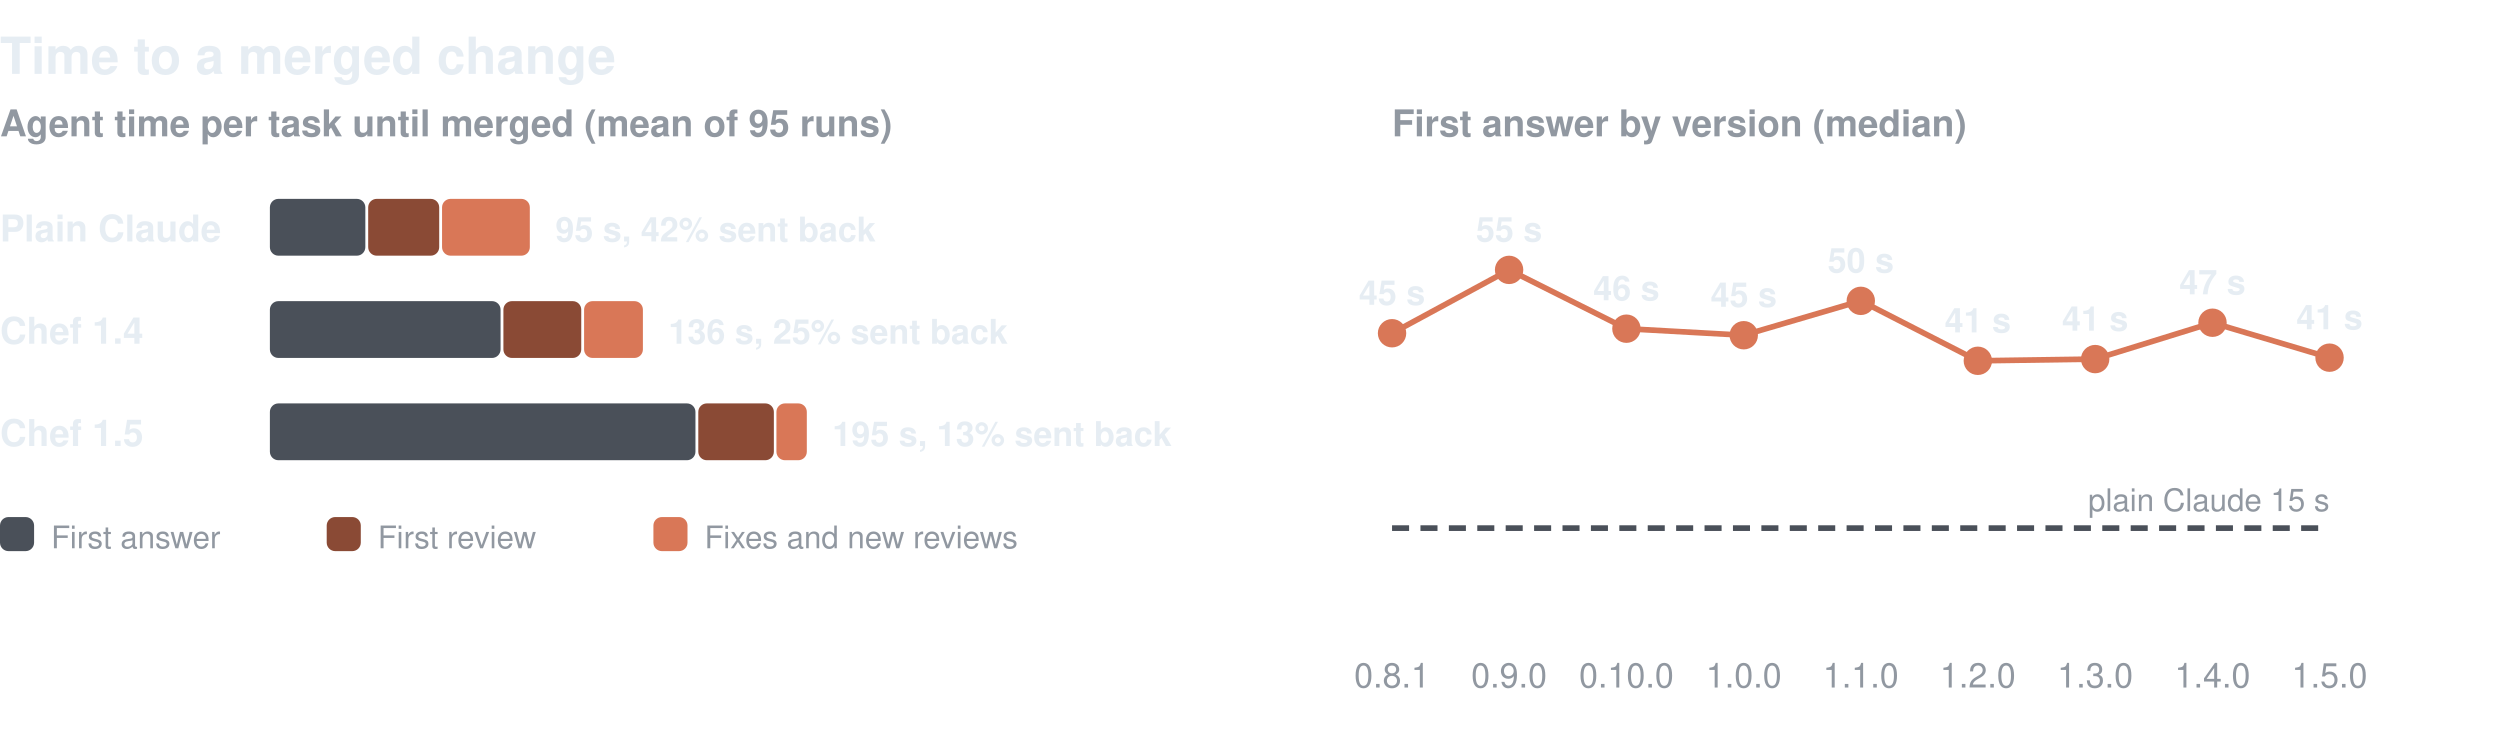
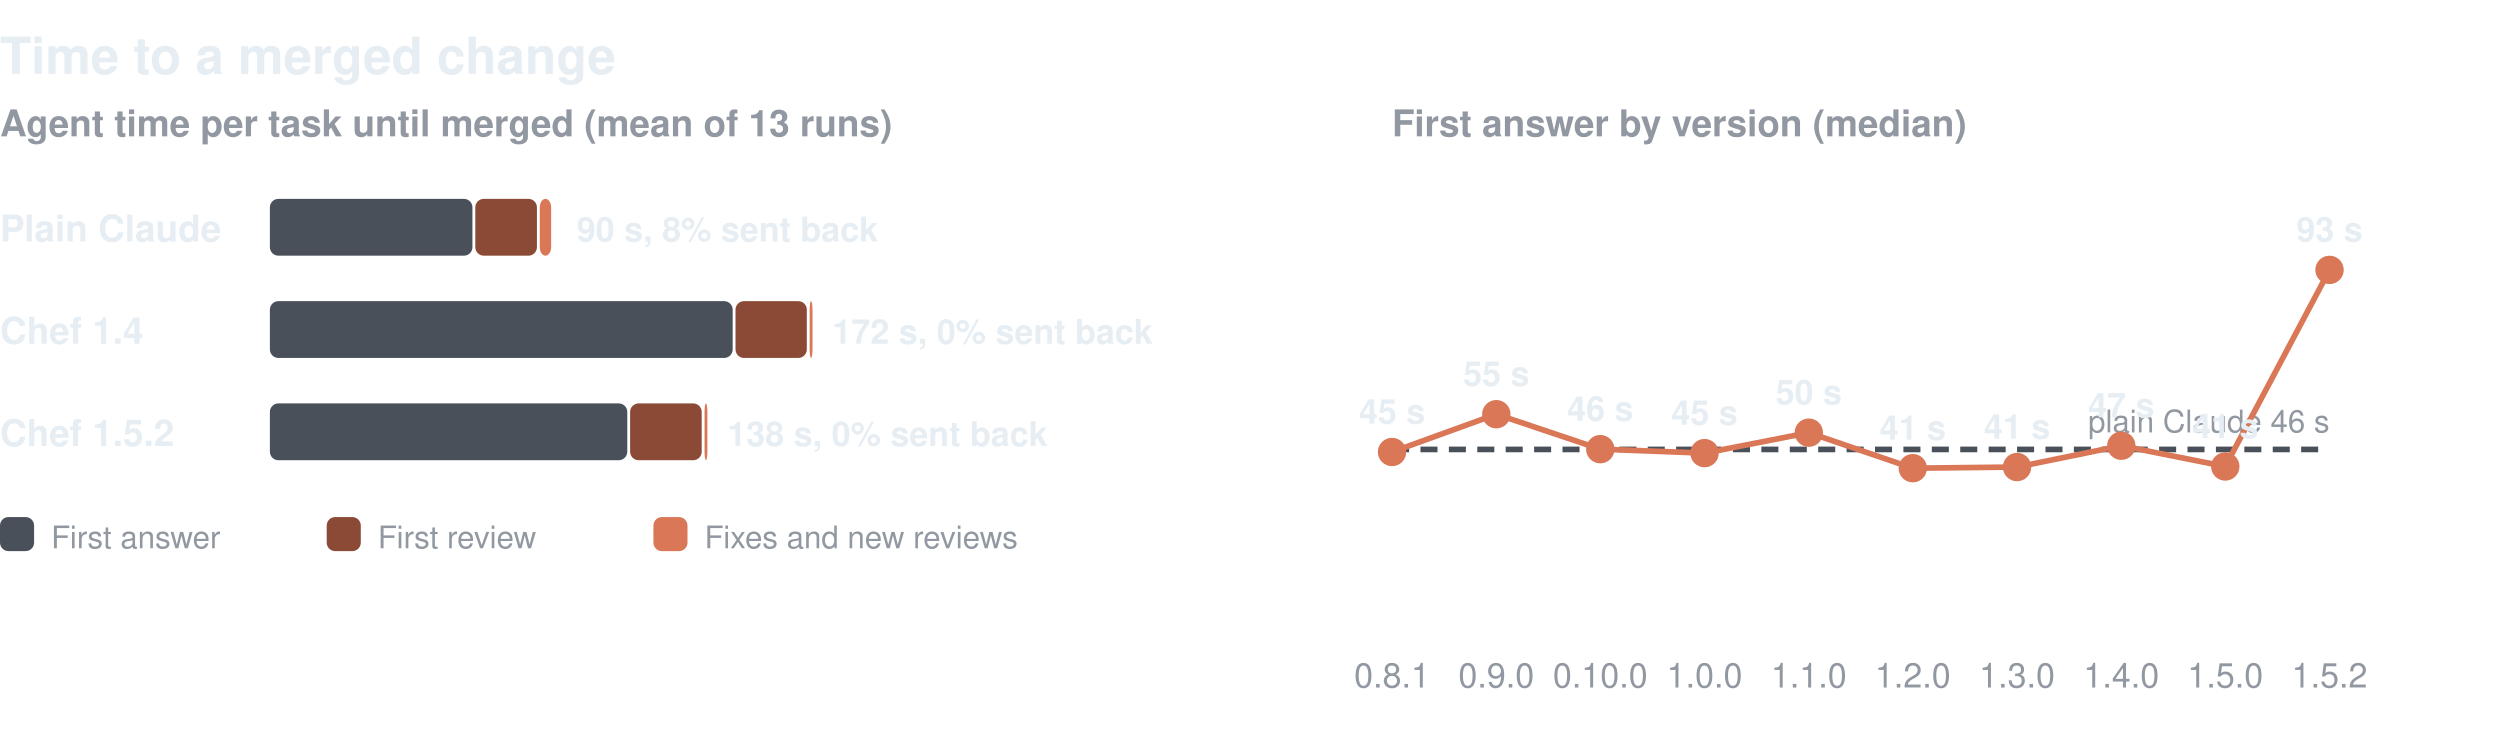
- <svg xmlns="http://www.w3.org/2000/svg" width="880" height="260" viewBox="0 0 880 260" role="img" aria-label="Plain Claude: first answer 36 s, first review 27 s, fixes and new reviews 33 s, 42% sent back; Chef 1.4: first answer 84 s, first review 29 s, fixes and new reviews 22 s, 25% sent back; Chef 1.5: first answer 155 s, first review 28 s, fixes and new reviews 12 s, 13% sent back. First answer by version: 0.8.1 45 s, 0.9.0 55 s, 0.10.0 46 s, 1.0.0 45 s, 1.1.0 50 s, 1.2.0 41 s, 1.3.0 41 s, 1.4.0 47 s, 1.5.0 41 s; plain Claude 15 s.">
+ <svg xmlns="http://www.w3.org/2000/svg" width="880" height="260" viewBox="0 0 880 260" role="img" aria-label="Plain Claude: first answer 65 s, first review 20 s, fixes and new reviews 4 s, 8% sent back; Chef 1.4: first answer 148 s, first review 24 s, fixes and new reviews 0 s, 0% sent back; Chef 1.5.2: first answer 114 s, first review 24 s, fixes and new reviews 0 s, 0% sent back. First answer by version: 0.8.1 45 s, 0.9.0 55 s, 0.10.0 46 s, 1.0.0 45 s, 1.1.0 50 s, 1.2.0 41 s, 1.3.0 41 s, 1.4.0 47 s, 1.5.0 41 s, 1.5.2 93 s; plain Claude 46 s.">
  <text x="0.0" y="26.0" fill="#E6EDF3" font-family="-apple-system, BlinkMacSystemFont, 'Segoe UI', Helvetica, Arial, sans-serif" font-size="18" font-weight="600" text-anchor="start">Time to a merged change</text>
-   <text x="0.0" y="48.0" fill="#9198A1" font-family="-apple-system, BlinkMacSystemFont, 'Segoe UI', Helvetica, Arial, sans-serif" font-size="13" font-weight="600" text-anchor="start">Agent time per task until merged (mean of 95 runs)</text>
+   <text x="0.0" y="48.0" fill="#9198A1" font-family="-apple-system, BlinkMacSystemFont, 'Segoe UI', Helvetica, Arial, sans-serif" font-size="13" font-weight="600" text-anchor="start">Agent time per task until merged (mean of 13 runs)</text>
  <text x="0.0" y="85.0" fill="#E6EDF3" font-family="-apple-system, BlinkMacSystemFont, 'Segoe UI', Helvetica, Arial, sans-serif" font-size="13" font-weight="600" text-anchor="start">Plain Claude</text>
-   <rect x="95.0" y="70.0" width="33.6" height="20.0" rx="3" fill="#4A5059" />
-   <rect x="129.6" y="70.0" width="25.0" height="20.0" rx="3" fill="#8A4A35" />
-   <rect x="155.6" y="70.0" width="30.9" height="20.0" rx="3" fill="#D97757" />
-   <text x="195.5" y="85.0" fill="#E6EDF3" font-family="-apple-system, BlinkMacSystemFont, 'Segoe UI', Helvetica, Arial, sans-serif" font-size="12" font-weight="600" text-anchor="start">95 s, 42% sent back</text>
+   <rect x="95.0" y="70.0" width="71.3" height="20.0" rx="3" fill="#4A5059" />
+   <rect x="167.3" y="70.0" width="21.7" height="20.0" rx="3" fill="#8A4A35" />
+   <rect x="190.0" y="70.0" width="4.0" height="20.0" rx="3" fill="#D97757" />
+   <text x="203.0" y="85.0" fill="#E6EDF3" font-family="-apple-system, BlinkMacSystemFont, 'Segoe UI', Helvetica, Arial, sans-serif" font-size="12" font-weight="600" text-anchor="start">90 s, 8% sent back</text>
  <text x="0.0" y="121.0" fill="#E6EDF3" font-family="-apple-system, BlinkMacSystemFont, 'Segoe UI', Helvetica, Arial, sans-serif" font-size="13" font-weight="600" text-anchor="start">Chef 1.4</text>
-   <rect x="95.0" y="106.0" width="81.2" height="20.0" rx="3" fill="#4A5059" />
-   <rect x="177.2" y="106.0" width="27.4" height="20.0" rx="3" fill="#8A4A35" />
-   <rect x="205.6" y="106.0" width="20.7" height="20.0" rx="3" fill="#D97757" />
-   <text x="235.3" y="121.0" fill="#E6EDF3" font-family="-apple-system, BlinkMacSystemFont, 'Segoe UI', Helvetica, Arial, sans-serif" font-size="12" font-weight="600" text-anchor="start">136 s, 25% sent back</text>
-   <text x="0.0" y="157.0" fill="#E6EDF3" font-family="-apple-system, BlinkMacSystemFont, 'Segoe UI', Helvetica, Arial, sans-serif" font-size="13" font-weight="600" text-anchor="start">Chef 1.5</text>
-   <rect x="95.0" y="142.0" width="149.8" height="20.0" rx="3" fill="#4A5059" />
-   <rect x="245.8" y="142.0" width="26.6" height="20.0" rx="3" fill="#8A4A35" />
-   <rect x="273.3" y="142.0" width="10.7" height="20.0" rx="3" fill="#D97757" />
-   <text x="293.0" y="157.0" fill="#E6EDF3" font-family="-apple-system, BlinkMacSystemFont, 'Segoe UI', Helvetica, Arial, sans-serif" font-size="12" font-weight="600" text-anchor="start">195 s, 13% sent back</text>
+   <rect x="95.0" y="106.0" width="162.9" height="20.0" rx="3" fill="#4A5059" />
+   <rect x="258.9" y="106.0" width="25.1" height="20.0" rx="3" fill="#8A4A35" />
+   <rect x="285.0" y="106.0" width="1.0" height="20.0" rx="3" fill="#D97757" />
+   <text x="293.0" y="121.0" fill="#E6EDF3" font-family="-apple-system, BlinkMacSystemFont, 'Segoe UI', Helvetica, Arial, sans-serif" font-size="12" font-weight="600" text-anchor="start">172 s, 0% sent back</text>
+   <text x="0.0" y="157.0" fill="#E6EDF3" font-family="-apple-system, BlinkMacSystemFont, 'Segoe UI', Helvetica, Arial, sans-serif" font-size="13" font-weight="600" text-anchor="start">Chef 1.5.2</text>
+   <rect x="95.0" y="142.0" width="125.8" height="20.0" rx="3" fill="#4A5059" />
+   <rect x="221.8" y="142.0" width="25.2" height="20.0" rx="3" fill="#8A4A35" />
+   <rect x="248.0" y="142.0" width="1.0" height="20.0" rx="3" fill="#D97757" />
+   <text x="256.0" y="157.0" fill="#E6EDF3" font-family="-apple-system, BlinkMacSystemFont, 'Segoe UI', Helvetica, Arial, sans-serif" font-size="12" font-weight="600" text-anchor="start">138 s, 0% sent back</text>
  <rect x="0.0" y="182.0" width="12.0" height="12.0" rx="3" fill="#4A5059" />
  <text x="18.0" y="193.0" fill="#9198A1" font-family="-apple-system, BlinkMacSystemFont, 'Segoe UI', Helvetica, Arial, sans-serif" font-size="11" font-weight="400" text-anchor="start">First answer</text>
  <rect x="115.0" y="182.0" width="12.0" height="12.0" rx="3" fill="#8A4A35" />
  <text x="133.0" y="193.0" fill="#9198A1" font-family="-apple-system, BlinkMacSystemFont, 'Segoe UI', Helvetica, Arial, sans-serif" font-size="11" font-weight="400" text-anchor="start">First review</text>
  <rect x="230.0" y="182.0" width="12.0" height="12.0" rx="3" fill="#D97757" />
  <text x="248.0" y="193.0" fill="#9198A1" font-family="-apple-system, BlinkMacSystemFont, 'Segoe UI', Helvetica, Arial, sans-serif" font-size="11" font-weight="400" text-anchor="start">Fixes and new reviews</text>
  <text x="490.0" y="48.0" fill="#9198A1" font-family="-apple-system, BlinkMacSystemFont, 'Segoe UI', Helvetica, Arial, sans-serif" font-size="13" font-weight="600" text-anchor="start">First answer by version (median)</text>
-   <line x1="490.0" y1="185.9" x2="820.0" y2="185.9" stroke="#4A5059" stroke-width="2" stroke-dasharray="6 4" />
-   <text x="820.0" y="179.9" fill="#9198A1" font-family="-apple-system, BlinkMacSystemFont, 'Segoe UI', Helvetica, Arial, sans-serif" font-size="11" font-weight="400" text-anchor="end">plain Claude 15 s</text>
-   <polyline points="490.0,117.3 531.2,95.0 572.5,115.7 613.8,118.0 655.0,105.9 696.2,127.0 737.5,126.4 778.8,113.6 820.0,125.9" fill="none" stroke="#D97757" stroke-width="2" />
-   <circle cx="490.0" cy="117.3" r="5" fill="#D97757" />
-   <text x="490.0" y="107.3" fill="#E6EDF3" font-family="-apple-system, BlinkMacSystemFont, 'Segoe UI', Helvetica, Arial, sans-serif" font-size="12" font-weight="600" text-anchor="middle">45 s</text>
+   <line x1="490.0" y1="158.2" x2="820.0" y2="158.2" stroke="#4A5059" stroke-width="2" stroke-dasharray="6 4" />
+   <text x="820.0" y="152.2" fill="#9198A1" font-family="-apple-system, BlinkMacSystemFont, 'Segoe UI', Helvetica, Arial, sans-serif" font-size="11" font-weight="400" text-anchor="end">plain Claude 46 s</text>
+   <polyline points="490.0,159.1 526.7,145.8 563.3,158.1 600.0,159.5 636.7,152.3 673.3,164.8 710.0,164.4 746.7,156.9 783.3,164.2 820.0,95.0" fill="none" stroke="#D97757" stroke-width="2" />
+   <circle cx="490.0" cy="159.1" r="5" fill="#D97757" />
+   <text x="490.0" y="149.1" fill="#E6EDF3" font-family="-apple-system, BlinkMacSystemFont, 'Segoe UI', Helvetica, Arial, sans-serif" font-size="12" font-weight="600" text-anchor="middle">45 s</text>
  <text x="490.0" y="242.0" fill="#9198A1" font-family="-apple-system, BlinkMacSystemFont, 'Segoe UI', Helvetica, Arial, sans-serif" font-size="12" font-weight="400" text-anchor="middle">0.8.1</text>
-   <circle cx="531.2" cy="95.0" r="5" fill="#D97757" />
-   <text x="531.2" y="85.0" fill="#E6EDF3" font-family="-apple-system, BlinkMacSystemFont, 'Segoe UI', Helvetica, Arial, sans-serif" font-size="12" font-weight="600" text-anchor="middle">55 s</text>
-   <text x="531.2" y="242.0" fill="#9198A1" font-family="-apple-system, BlinkMacSystemFont, 'Segoe UI', Helvetica, Arial, sans-serif" font-size="12" font-weight="400" text-anchor="middle">0.9.0</text>
-   <circle cx="572.5" cy="115.7" r="5" fill="#D97757" />
-   <text x="572.5" y="105.7" fill="#E6EDF3" font-family="-apple-system, BlinkMacSystemFont, 'Segoe UI', Helvetica, Arial, sans-serif" font-size="12" font-weight="600" text-anchor="middle">46 s</text>
-   <text x="572.5" y="242.0" fill="#9198A1" font-family="-apple-system, BlinkMacSystemFont, 'Segoe UI', Helvetica, Arial, sans-serif" font-size="12" font-weight="400" text-anchor="middle">0.10.0</text>
-   <circle cx="613.8" cy="118.0" r="5" fill="#D97757" />
-   <text x="613.8" y="108.0" fill="#E6EDF3" font-family="-apple-system, BlinkMacSystemFont, 'Segoe UI', Helvetica, Arial, sans-serif" font-size="12" font-weight="600" text-anchor="middle">45 s</text>
-   <text x="613.8" y="242.0" fill="#9198A1" font-family="-apple-system, BlinkMacSystemFont, 'Segoe UI', Helvetica, Arial, sans-serif" font-size="12" font-weight="400" text-anchor="middle">1.0.0</text>
-   <circle cx="655.0" cy="105.9" r="5" fill="#D97757" />
-   <text x="655.0" y="95.9" fill="#E6EDF3" font-family="-apple-system, BlinkMacSystemFont, 'Segoe UI', Helvetica, Arial, sans-serif" font-size="12" font-weight="600" text-anchor="middle">50 s</text>
-   <text x="655.0" y="242.0" fill="#9198A1" font-family="-apple-system, BlinkMacSystemFont, 'Segoe UI', Helvetica, Arial, sans-serif" font-size="12" font-weight="400" text-anchor="middle">1.1.0</text>
-   <circle cx="696.2" cy="127.0" r="5" fill="#D97757" />
-   <text x="696.2" y="117.0" fill="#E6EDF3" font-family="-apple-system, BlinkMacSystemFont, 'Segoe UI', Helvetica, Arial, sans-serif" font-size="12" font-weight="600" text-anchor="middle">41 s</text>
-   <text x="696.2" y="242.0" fill="#9198A1" font-family="-apple-system, BlinkMacSystemFont, 'Segoe UI', Helvetica, Arial, sans-serif" font-size="12" font-weight="400" text-anchor="middle">1.2.0</text>
-   <circle cx="737.5" cy="126.4" r="5" fill="#D97757" />
-   <text x="737.5" y="116.4" fill="#E6EDF3" font-family="-apple-system, BlinkMacSystemFont, 'Segoe UI', Helvetica, Arial, sans-serif" font-size="12" font-weight="600" text-anchor="middle">41 s</text>
-   <text x="737.5" y="242.0" fill="#9198A1" font-family="-apple-system, BlinkMacSystemFont, 'Segoe UI', Helvetica, Arial, sans-serif" font-size="12" font-weight="400" text-anchor="middle">1.3.0</text>
-   <circle cx="778.8" cy="113.6" r="5" fill="#D97757" />
-   <text x="778.8" y="103.6" fill="#E6EDF3" font-family="-apple-system, BlinkMacSystemFont, 'Segoe UI', Helvetica, Arial, sans-serif" font-size="12" font-weight="600" text-anchor="middle">47 s</text>
-   <text x="778.8" y="242.0" fill="#9198A1" font-family="-apple-system, BlinkMacSystemFont, 'Segoe UI', Helvetica, Arial, sans-serif" font-size="12" font-weight="400" text-anchor="middle">1.4.0</text>
-   <circle cx="820.0" cy="125.9" r="5" fill="#D97757" />
-   <text x="820.0" y="115.9" fill="#E6EDF3" font-family="-apple-system, BlinkMacSystemFont, 'Segoe UI', Helvetica, Arial, sans-serif" font-size="12" font-weight="600" text-anchor="middle">41 s</text>
-   <text x="820.0" y="242.0" fill="#9198A1" font-family="-apple-system, BlinkMacSystemFont, 'Segoe UI', Helvetica, Arial, sans-serif" font-size="12" font-weight="400" text-anchor="middle">1.5.0</text>
+   <circle cx="526.7" cy="145.8" r="5" fill="#D97757" />
+   <text x="526.7" y="135.8" fill="#E6EDF3" font-family="-apple-system, BlinkMacSystemFont, 'Segoe UI', Helvetica, Arial, sans-serif" font-size="12" font-weight="600" text-anchor="middle">55 s</text>
+   <text x="526.7" y="242.0" fill="#9198A1" font-family="-apple-system, BlinkMacSystemFont, 'Segoe UI', Helvetica, Arial, sans-serif" font-size="12" font-weight="400" text-anchor="middle">0.9.0</text>
+   <circle cx="563.3" cy="158.1" r="5" fill="#D97757" />
+   <text x="563.3" y="148.1" fill="#E6EDF3" font-family="-apple-system, BlinkMacSystemFont, 'Segoe UI', Helvetica, Arial, sans-serif" font-size="12" font-weight="600" text-anchor="middle">46 s</text>
+   <text x="563.3" y="242.0" fill="#9198A1" font-family="-apple-system, BlinkMacSystemFont, 'Segoe UI', Helvetica, Arial, sans-serif" font-size="12" font-weight="400" text-anchor="middle">0.10.0</text>
+   <circle cx="600.0" cy="159.5" r="5" fill="#D97757" />
+   <text x="600.0" y="149.5" fill="#E6EDF3" font-family="-apple-system, BlinkMacSystemFont, 'Segoe UI', Helvetica, Arial, sans-serif" font-size="12" font-weight="600" text-anchor="middle">45 s</text>
+   <text x="600.0" y="242.0" fill="#9198A1" font-family="-apple-system, BlinkMacSystemFont, 'Segoe UI', Helvetica, Arial, sans-serif" font-size="12" font-weight="400" text-anchor="middle">1.0.0</text>
+   <circle cx="636.7" cy="152.3" r="5" fill="#D97757" />
+   <text x="636.7" y="142.3" fill="#E6EDF3" font-family="-apple-system, BlinkMacSystemFont, 'Segoe UI', Helvetica, Arial, sans-serif" font-size="12" font-weight="600" text-anchor="middle">50 s</text>
+   <text x="636.7" y="242.0" fill="#9198A1" font-family="-apple-system, BlinkMacSystemFont, 'Segoe UI', Helvetica, Arial, sans-serif" font-size="12" font-weight="400" text-anchor="middle">1.1.0</text>
+   <circle cx="673.3" cy="164.8" r="5" fill="#D97757" />
+   <text x="673.3" y="154.8" fill="#E6EDF3" font-family="-apple-system, BlinkMacSystemFont, 'Segoe UI', Helvetica, Arial, sans-serif" font-size="12" font-weight="600" text-anchor="middle">41 s</text>
+   <text x="673.3" y="242.0" fill="#9198A1" font-family="-apple-system, BlinkMacSystemFont, 'Segoe UI', Helvetica, Arial, sans-serif" font-size="12" font-weight="400" text-anchor="middle">1.2.0</text>
+   <circle cx="710.0" cy="164.4" r="5" fill="#D97757" />
+   <text x="710.0" y="154.4" fill="#E6EDF3" font-family="-apple-system, BlinkMacSystemFont, 'Segoe UI', Helvetica, Arial, sans-serif" font-size="12" font-weight="600" text-anchor="middle">41 s</text>
+   <text x="710.0" y="242.0" fill="#9198A1" font-family="-apple-system, BlinkMacSystemFont, 'Segoe UI', Helvetica, Arial, sans-serif" font-size="12" font-weight="400" text-anchor="middle">1.3.0</text>
+   <circle cx="746.7" cy="156.9" r="5" fill="#D97757" />
+   <text x="746.7" y="146.9" fill="#E6EDF3" font-family="-apple-system, BlinkMacSystemFont, 'Segoe UI', Helvetica, Arial, sans-serif" font-size="12" font-weight="600" text-anchor="middle">47 s</text>
+   <text x="746.7" y="242.0" fill="#9198A1" font-family="-apple-system, BlinkMacSystemFont, 'Segoe UI', Helvetica, Arial, sans-serif" font-size="12" font-weight="400" text-anchor="middle">1.4.0</text>
+   <circle cx="783.3" cy="164.2" r="5" fill="#D97757" />
+   <text x="783.3" y="154.2" fill="#E6EDF3" font-family="-apple-system, BlinkMacSystemFont, 'Segoe UI', Helvetica, Arial, sans-serif" font-size="12" font-weight="600" text-anchor="middle">41 s</text>
+   <text x="783.3" y="242.0" fill="#9198A1" font-family="-apple-system, BlinkMacSystemFont, 'Segoe UI', Helvetica, Arial, sans-serif" font-size="12" font-weight="400" text-anchor="middle">1.5.0</text>
+   <circle cx="820.0" cy="95.0" r="5" fill="#D97757" />
+   <text x="820.0" y="85.0" fill="#E6EDF3" font-family="-apple-system, BlinkMacSystemFont, 'Segoe UI', Helvetica, Arial, sans-serif" font-size="12" font-weight="600" text-anchor="middle">93 s</text>
+   <text x="820.0" y="242.0" fill="#9198A1" font-family="-apple-system, BlinkMacSystemFont, 'Segoe UI', Helvetica, Arial, sans-serif" font-size="12" font-weight="400" text-anchor="middle">1.5.2</text>
</svg>
